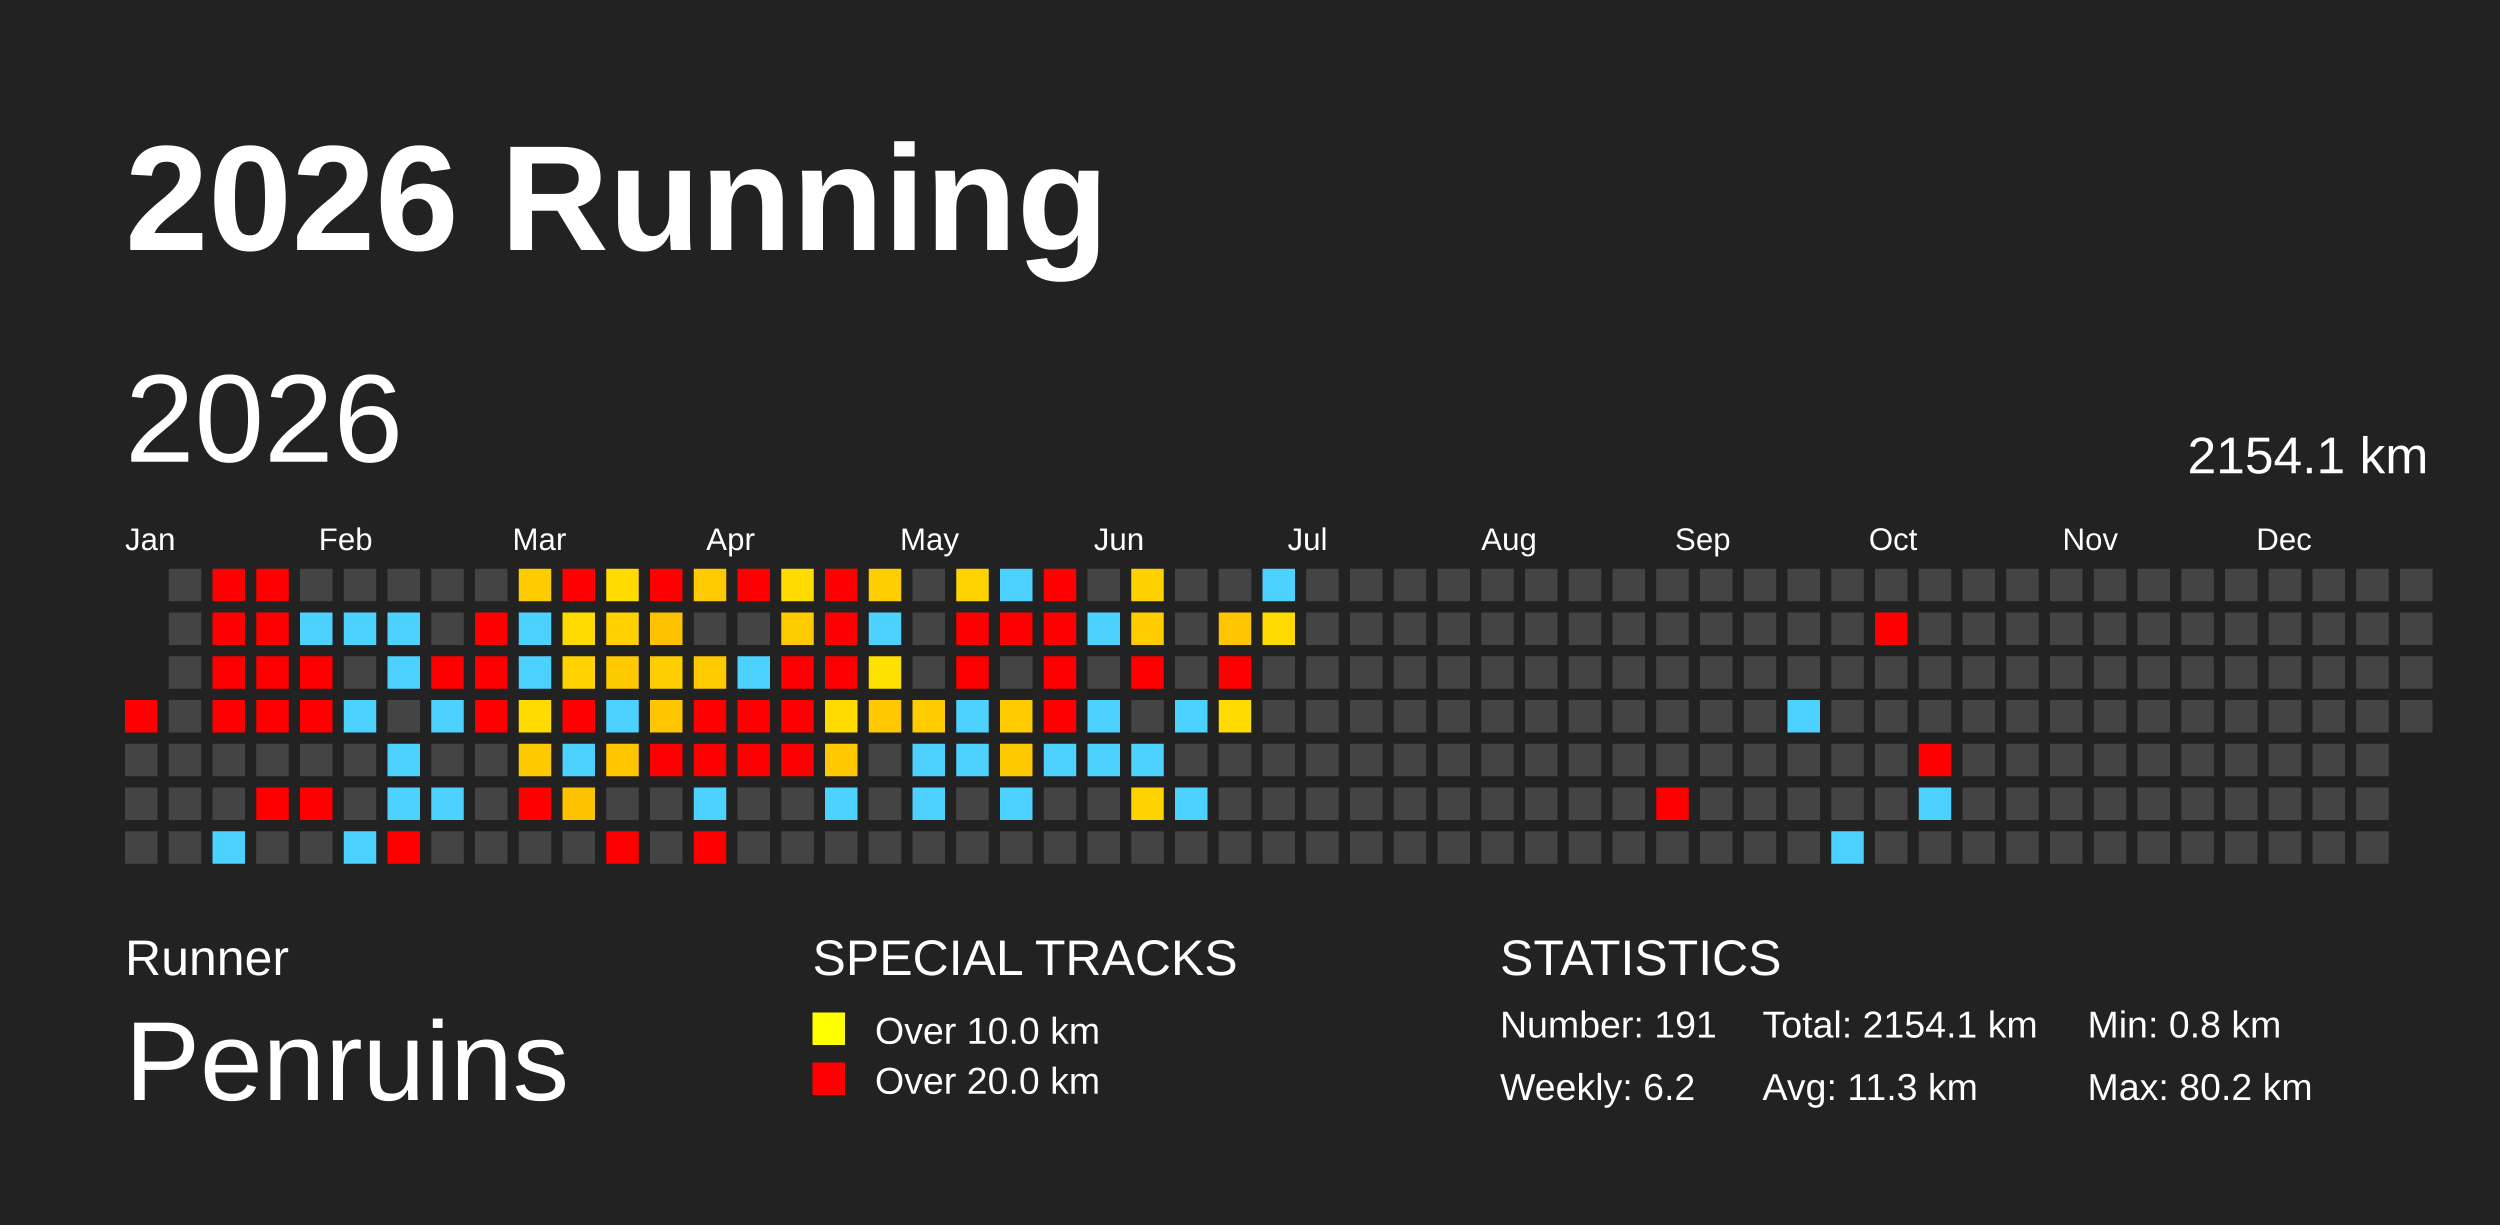
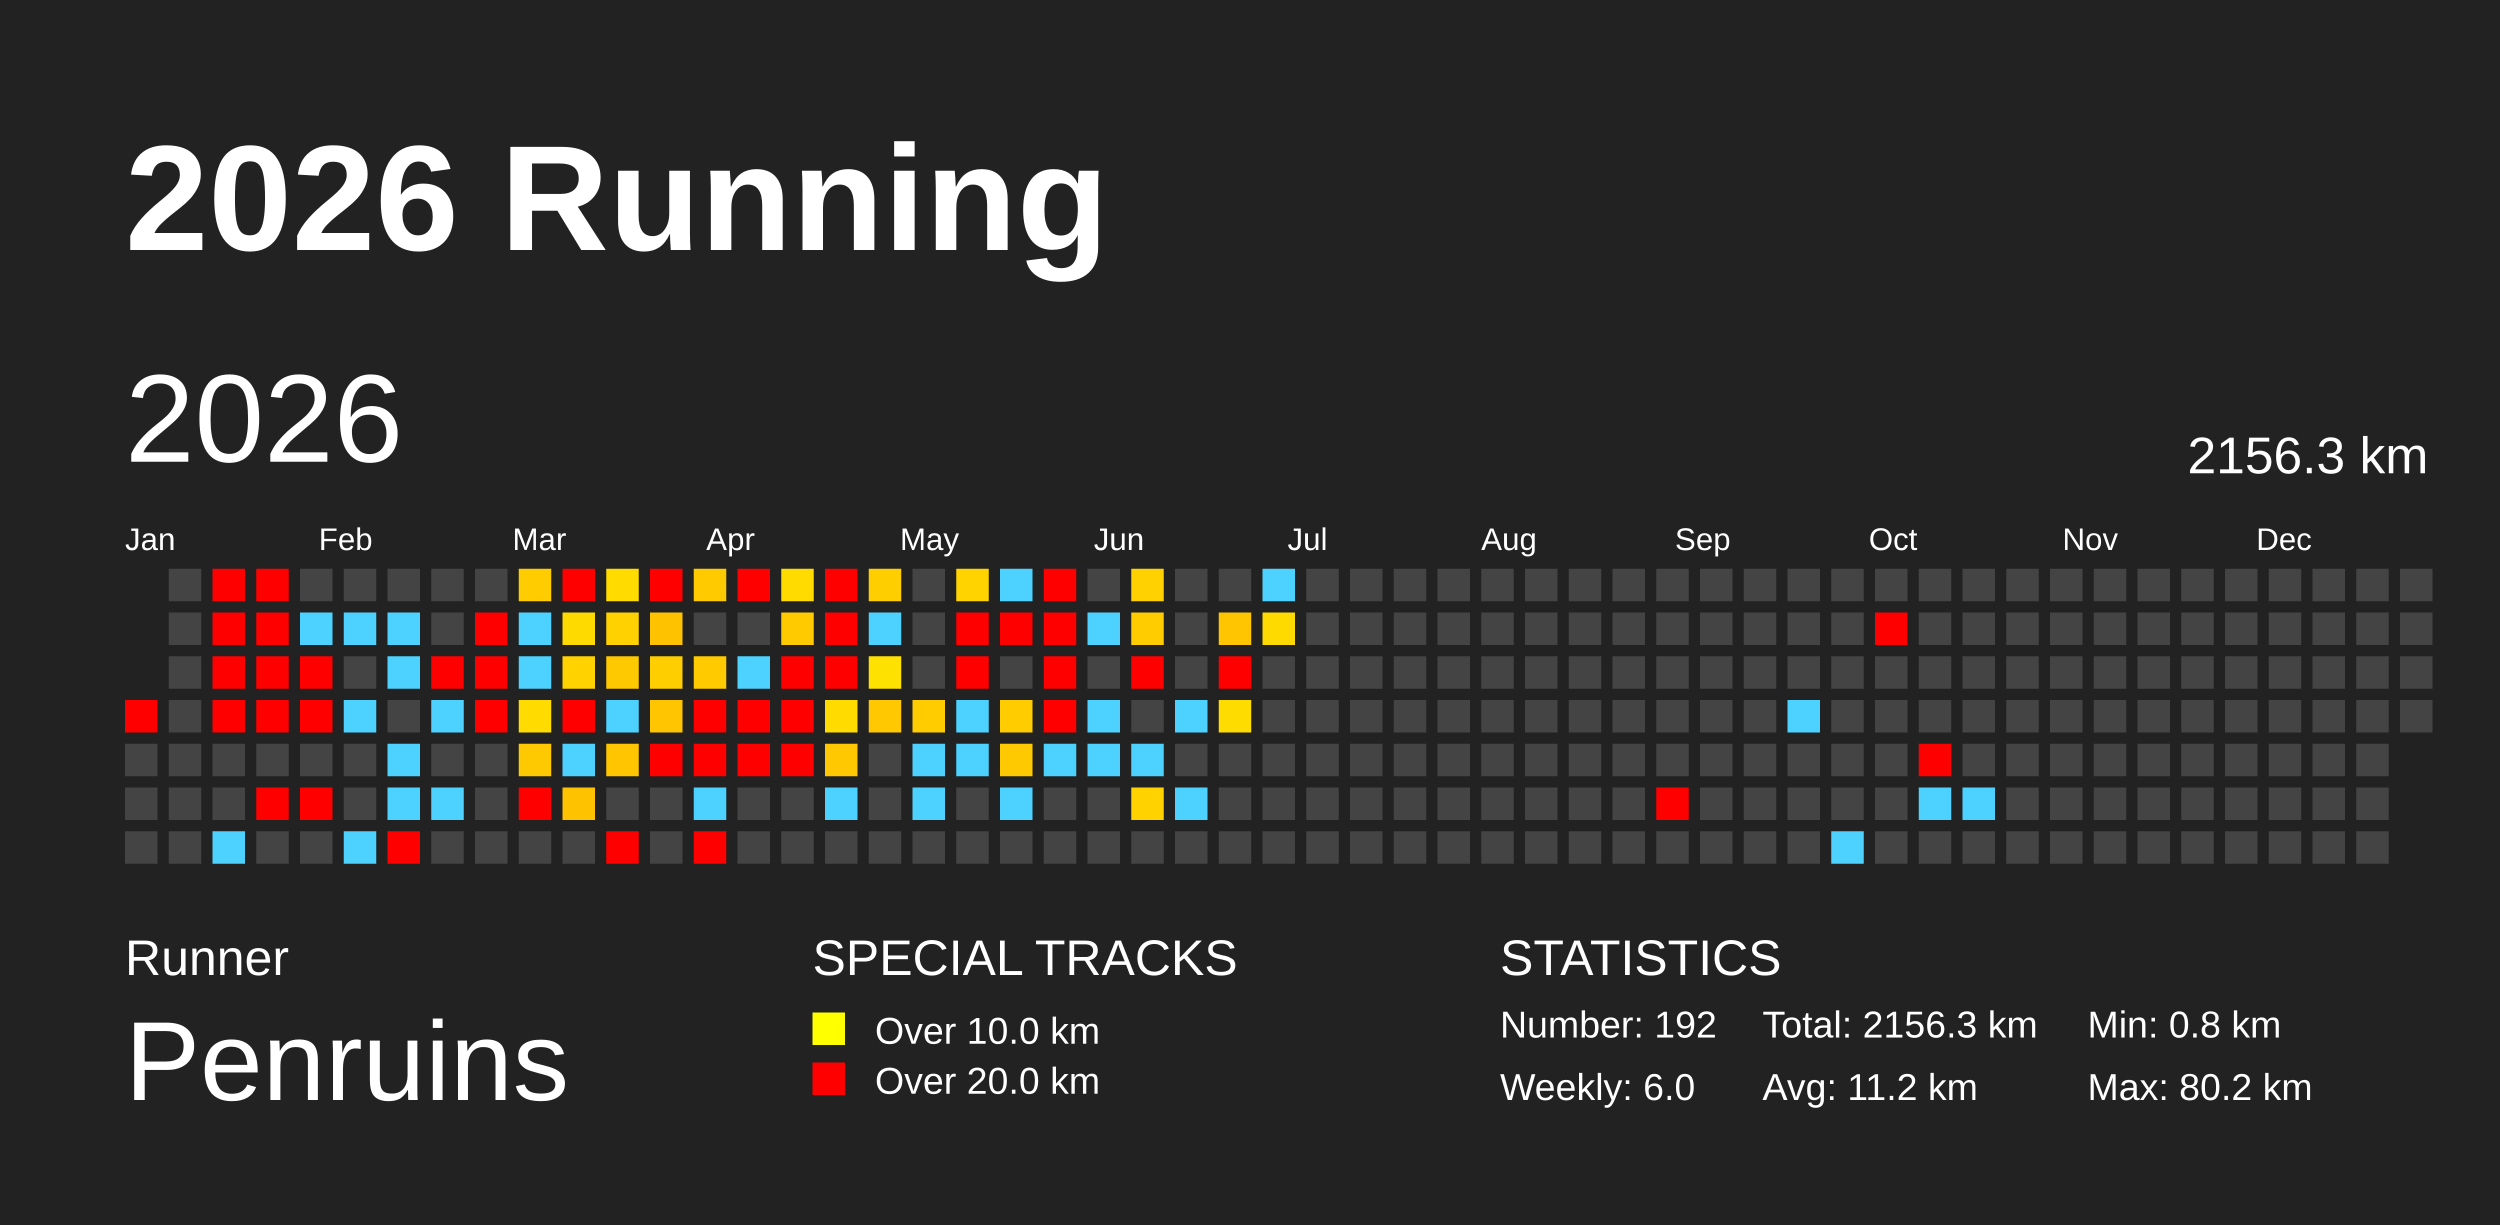
<svg xmlns="http://www.w3.org/2000/svg" baseProfile="full" height="98mm" version="1.1" viewBox="0,0,200,98" width="200mm">
  <defs />
  <rect fill="#222222" height="98" width="200" x="0" y="0" />
  <text fill="#FFFFFF" style="font-size:12px; font-family:Arial; font-weight:bold;" x="10" y="20">2026 Running</text>
  <text fill="#FFFFFF" style="font-size:4px; font-family:Arial" x="10" y="78">Runner</text>
  <text fill="#FFFFFF" style="font-size:9px; font-family:Arial" x="10" y="88">Penruins</text>
  <text fill="#FFFFFF" style="font-size:4px; font-family:Arial" x="65" y="78">SPECIAL TRACKS</text>
  <rect fill="yellow" height="2.6" width="2.6" x="65" y="81" />
  <text fill="#FFFFFF" style="font-size:3px; font-family:Arial" x="70" y="83.5">Over 10.0 km</text>
  <rect fill="red" height="2.6" width="2.6" x="65" y="85" />
  <text fill="#FFFFFF" style="font-size:3px; font-family:Arial" x="70" y="87.5">Over 20.0 km</text>
  <text fill="#FFFFFF" style="font-size:4px; font-family:Arial" x="120" y="78">STATISTICS</text>
-   <text fill="#FFFFFF" style="font-size:3px; font-family:Arial" x="120" y="83">Number: 191</text>
-   <text fill="#FFFFFF" style="font-size:3px; font-family:Arial" x="120" y="88">Weekly: 6.2</text>
-   <text fill="#FFFFFF" style="font-size:3px; font-family:Arial" x="141" y="83">Total: 2154.1 km</text>
-   <text fill="#FFFFFF" style="font-size:3px; font-family:Arial" x="141" y="88">Avg: 11.3 km</text>
+   <text fill="#FFFFFF" style="font-size:3px; font-family:Arial" x="120" y="83">Number: 192</text>
+   <text fill="#FFFFFF" style="font-size:3px; font-family:Arial" x="120" y="88">Weekly: 6.0</text>
+   <text fill="#FFFFFF" style="font-size:3px; font-family:Arial" x="141" y="83">Total: 2156.3 km</text>
+   <text fill="#FFFFFF" style="font-size:3px; font-family:Arial" x="141" y="88">Avg: 11.2 km</text>
  <text fill="#FFFFFF" style="font-size:3px; font-family:Arial" x="167" y="83">Min: 0.8 km</text>
  <text fill="#FFFFFF" style="font-size:3px; font-family:Arial" x="167" y="88">Max: 80.2 km</text>
  <text dominant-baseline="hanging" fill="#FFFFFF" style="font-size:10.0px; font-family:Arial;" x="10" y="30">2026</text>
-   <text dominant-baseline="hanging" fill="#FFFFFF" style="font-size:4.125px; font-family:Arial;" x="175" y="35">2154.1 km</text>
+   <text dominant-baseline="hanging" fill="#FFFFFF" style="font-size:4.125px; font-family:Arial;" x="175" y="35">2156.3 km</text>
  <text fill="#FFFFFF" style="font-size:2.5px; font-family:Arial" x="10.0" y="44">Jan</text>
  <text fill="#FFFFFF" style="font-size:2.5px; font-family:Arial" x="25.5" y="44">Feb</text>
  <text fill="#FFFFFF" style="font-size:2.5px; font-family:Arial" x="41.0" y="44">Mar</text>
  <text fill="#FFFFFF" style="font-size:2.5px; font-family:Arial" x="56.5" y="44">Apr</text>
  <text fill="#FFFFFF" style="font-size:2.5px; font-family:Arial" x="72.0" y="44">May</text>
  <text fill="#FFFFFF" style="font-size:2.5px; font-family:Arial" x="87.5" y="44">Jun</text>
  <text fill="#FFFFFF" style="font-size:2.5px; font-family:Arial" x="103.0" y="44">Jul</text>
  <text fill="#FFFFFF" style="font-size:2.5px; font-family:Arial" x="118.5" y="44">Aug</text>
  <text fill="#FFFFFF" style="font-size:2.5px; font-family:Arial" x="134.0" y="44">Sep</text>
  <text fill="#FFFFFF" style="font-size:2.5px; font-family:Arial" x="149.5" y="44">Oct</text>
  <text fill="#FFFFFF" style="font-size:2.5px; font-family:Arial" x="165.0" y="44">Nov</text>
  <text fill="#FFFFFF" style="font-size:2.5px; font-family:Arial" x="180.5" y="44">Dec</text>
  <rect fill="red" height="2.6" width="2.6" x="10.0" y="56.0" />
  <rect fill="#444444" height="2.6" width="2.6" x="10.0" y="59.5" />
  <rect fill="#444444" height="2.6" width="2.6" x="10.0" y="63.0" />
  <rect fill="#444444" height="2.6" width="2.6" x="10.0" y="66.5" />
  <rect fill="#444444" height="2.6" width="2.6" x="13.5" y="45.5" />
  <rect fill="#444444" height="2.6" width="2.6" x="13.5" y="49.0" />
  <rect fill="#444444" height="2.6" width="2.6" x="13.5" y="52.5" />
  <rect fill="#444444" height="2.6" width="2.6" x="13.5" y="56.0" />
  <rect fill="#444444" height="2.6" width="2.6" x="13.5" y="59.5" />
  <rect fill="#444444" height="2.6" width="2.6" x="13.5" y="63.0" />
  <rect fill="#444444" height="2.6" width="2.6" x="13.5" y="66.5" />
  <rect fill="red" height="2.6" width="2.6" x="17.0" y="45.5" />
  <rect fill="red" height="2.6" width="2.6" x="17.0" y="49.0" />
  <rect fill="red" height="2.6" width="2.6" x="17.0" y="52.5" />
  <rect fill="red" height="2.6" width="2.6" x="17.0" y="56.0" />
  <rect fill="#444444" height="2.6" width="2.6" x="17.0" y="59.5" />
  <rect fill="#444444" height="2.6" width="2.6" x="17.0" y="63.0" />
  <rect fill="#4dd2ff" height="2.6" width="2.6" x="17.0" y="66.5" />
  <rect fill="red" height="2.6" width="2.6" x="20.5" y="45.5" />
  <rect fill="red" height="2.6" width="2.6" x="20.5" y="49.0" />
  <rect fill="red" height="2.6" width="2.6" x="20.5" y="52.5" />
  <rect fill="red" height="2.6" width="2.6" x="20.5" y="56.0" />
  <rect fill="#444444" height="2.6" width="2.6" x="20.5" y="59.5" />
  <rect fill="red" height="2.6" width="2.6" x="20.5" y="63.0" />
  <rect fill="#444444" height="2.6" width="2.6" x="20.5" y="66.5" />
  <rect fill="#444444" height="2.6" width="2.6" x="24.0" y="45.5" />
  <rect fill="#4dd2ff" height="2.6" width="2.6" x="24.0" y="49.0" />
  <rect fill="red" height="2.6" width="2.6" x="24.0" y="52.5" />
  <rect fill="red" height="2.6" width="2.6" x="24.0" y="56.0" />
  <rect fill="#444444" height="2.6" width="2.6" x="24.0" y="59.5" />
  <rect fill="red" height="2.6" width="2.6" x="24.0" y="63.0" />
  <rect fill="#444444" height="2.6" width="2.6" x="24.0" y="66.5" />
  <rect fill="#444444" height="2.6" width="2.6" x="27.5" y="45.5" />
  <rect fill="#4dd2ff" height="2.6" width="2.6" x="27.5" y="49.0" />
  <rect fill="#444444" height="2.6" width="2.6" x="27.5" y="52.5" />
  <rect fill="#4dd2ff" height="2.6" width="2.6" x="27.5" y="56.0" />
  <rect fill="#444444" height="2.6" width="2.6" x="27.5" y="59.5" />
  <rect fill="#444444" height="2.6" width="2.6" x="27.5" y="63.0" />
  <rect fill="#4dd2ff" height="2.6" width="2.6" x="27.5" y="66.5" />
  <rect fill="#444444" height="2.6" width="2.6" x="31.0" y="45.5" />
  <rect fill="#4dd2ff" height="2.6" width="2.6" x="31.0" y="49.0" />
  <rect fill="#4dd2ff" height="2.6" width="2.6" x="31.0" y="52.5" />
  <rect fill="#444444" height="2.6" width="2.6" x="31.0" y="56.0" />
  <rect fill="#4dd2ff" height="2.6" width="2.6" x="31.0" y="59.5" />
  <rect fill="#4dd2ff" height="2.6" width="2.6" x="31.0" y="63.0" />
  <rect fill="red" height="2.6" width="2.6" x="31.0" y="66.5" />
  <rect fill="#444444" height="2.6" width="2.6" x="34.5" y="45.5" />
  <rect fill="#444444" height="2.6" width="2.6" x="34.5" y="49.0" />
  <rect fill="red" height="2.6" width="2.6" x="34.5" y="52.5" />
  <rect fill="#4dd2ff" height="2.6" width="2.6" x="34.5" y="56.0" />
  <rect fill="#444444" height="2.6" width="2.6" x="34.5" y="59.5" />
  <rect fill="#4dd2ff" height="2.6" width="2.6" x="34.5" y="63.0" />
  <rect fill="#444444" height="2.6" width="2.6" x="34.5" y="66.5" />
  <rect fill="#444444" height="2.6" width="2.6" x="38.0" y="45.5" />
  <rect fill="red" height="2.6" width="2.6" x="38.0" y="49.0" />
  <rect fill="red" height="2.6" width="2.6" x="38.0" y="52.5" />
  <rect fill="red" height="2.6" width="2.6" x="38.0" y="56.0" />
  <rect fill="#444444" height="2.6" width="2.6" x="38.0" y="59.5" />
  <rect fill="#444444" height="2.6" width="2.6" x="38.0" y="63.0" />
  <rect fill="#444444" height="2.6" width="2.6" x="38.0" y="66.5" />
  <rect fill="#ffcc00" height="2.6" width="2.6" x="41.5" y="45.5" />
  <rect fill="#4dd2ff" height="2.6" width="2.6" x="41.5" y="49.0" />
  <rect fill="#4dd2ff" height="2.6" width="2.6" x="41.5" y="52.5" />
  <rect fill="#ffdb00" height="2.6" width="2.6" x="41.5" y="56.0" />
  <rect fill="#ffc900" height="2.6" width="2.6" x="41.5" y="59.5" />
  <rect fill="red" height="2.6" width="2.6" x="41.5" y="63.0" />
  <rect fill="#444444" height="2.6" width="2.6" x="41.5" y="66.5" />
  <rect fill="red" height="2.6" width="2.6" x="45.0" y="45.5" />
  <rect fill="#ffda00" height="2.6" width="2.6" x="45.0" y="49.0" />
  <rect fill="#ffd200" height="2.6" width="2.6" x="45.0" y="52.5" />
  <rect fill="red" height="2.6" width="2.6" x="45.0" y="56.0" />
  <rect fill="#4dd2ff" height="2.6" width="2.6" x="45.0" y="59.5" />
  <rect fill="#ffc200" height="2.6" width="2.6" x="45.0" y="63.0" />
  <rect fill="#444444" height="2.6" width="2.6" x="45.0" y="66.5" />
  <rect fill="#ffdb00" height="2.6" width="2.6" x="48.5" y="45.5" />
  <rect fill="#ffd100" height="2.6" width="2.6" x="48.5" y="49.0" />
  <rect fill="#ffc900" height="2.6" width="2.6" x="48.5" y="52.5" />
  <rect fill="#4dd2ff" height="2.6" width="2.6" x="48.5" y="56.0" />
  <rect fill="#ffc600" height="2.6" width="2.6" x="48.5" y="59.5" />
  <rect fill="#444444" height="2.6" width="2.6" x="48.5" y="63.0" />
  <rect fill="red" height="2.6" width="2.6" x="48.5" y="66.5" />
  <rect fill="red" height="2.6" width="2.6" x="52.0" y="45.5" />
  <rect fill="#ffc200" height="2.6" width="2.6" x="52.0" y="49.0" />
  <rect fill="#ffce00" height="2.6" width="2.6" x="52.0" y="52.5" />
  <rect fill="#ffc600" height="2.6" width="2.6" x="52.0" y="56.0" />
  <rect fill="red" height="2.6" width="2.6" x="52.0" y="59.5" />
  <rect fill="#444444" height="2.6" width="2.6" x="52.0" y="63.0" />
  <rect fill="#444444" height="2.6" width="2.6" x="52.0" y="66.5" />
  <rect fill="#ffcb00" height="2.6" width="2.6" x="55.5" y="45.5" />
  <rect fill="#444444" height="2.6" width="2.6" x="55.5" y="49.0" />
  <rect fill="#ffca00" height="2.6" width="2.6" x="55.5" y="52.5" />
  <rect fill="red" height="2.6" width="2.6" x="55.5" y="56.0" />
  <rect fill="red" height="2.6" width="2.6" x="55.5" y="59.5" />
  <rect fill="#4dd2ff" height="2.6" width="2.6" x="55.5" y="63.0" />
  <rect fill="red" height="2.6" width="2.6" x="55.5" y="66.5" />
  <rect fill="red" height="2.6" width="2.6" x="59.0" y="45.5" />
  <rect fill="#444444" height="2.6" width="2.6" x="59.0" y="49.0" />
  <rect fill="#4dd2ff" height="2.6" width="2.6" x="59.0" y="52.5" />
  <rect fill="red" height="2.6" width="2.6" x="59.0" y="56.0" />
  <rect fill="red" height="2.6" width="2.6" x="59.0" y="59.5" />
  <rect fill="#444444" height="2.6" width="2.6" x="59.0" y="63.0" />
  <rect fill="#444444" height="2.6" width="2.6" x="59.0" y="66.5" />
  <rect fill="#ffdb00" height="2.6" width="2.6" x="62.5" y="45.5" />
  <rect fill="#ffca00" height="2.6" width="2.6" x="62.5" y="49.0" />
  <rect fill="red" height="2.6" width="2.6" x="62.5" y="52.5" />
  <rect fill="red" height="2.6" width="2.6" x="62.5" y="56.0" />
  <rect fill="red" height="2.6" width="2.6" x="62.5" y="59.5" />
  <rect fill="#444444" height="2.6" width="2.6" x="62.5" y="63.0" />
  <rect fill="#444444" height="2.6" width="2.6" x="62.5" y="66.5" />
  <rect fill="red" height="2.6" width="2.6" x="66.0" y="45.5" />
  <rect fill="red" height="2.6" width="2.6" x="66.0" y="49.0" />
  <rect fill="red" height="2.6" width="2.6" x="66.0" y="52.5" />
  <rect fill="#ffdb00" height="2.6" width="2.6" x="66.0" y="56.0" />
  <rect fill="#ffc800" height="2.6" width="2.6" x="66.0" y="59.5" />
  <rect fill="#4dd2ff" height="2.6" width="2.6" x="66.0" y="63.0" />
  <rect fill="#444444" height="2.6" width="2.6" x="66.0" y="66.5" />
  <rect fill="#ffce00" height="2.6" width="2.6" x="69.5" y="45.5" />
  <rect fill="#4dd2ff" height="2.6" width="2.6" x="69.5" y="49.0" />
  <rect fill="#ffe100" height="2.6" width="2.6" x="69.5" y="52.5" />
  <rect fill="#ffc800" height="2.6" width="2.6" x="69.5" y="56.0" />
  <rect fill="#444444" height="2.6" width="2.6" x="69.5" y="59.5" />
  <rect fill="#444444" height="2.6" width="2.6" x="69.5" y="63.0" />
  <rect fill="#444444" height="2.6" width="2.6" x="69.5" y="66.5" />
  <rect fill="#444444" height="2.6" width="2.6" x="73.0" y="45.5" />
  <rect fill="#444444" height="2.6" width="2.6" x="73.0" y="49.0" />
  <rect fill="#444444" height="2.6" width="2.6" x="73.0" y="52.5" />
  <rect fill="#ffcc00" height="2.6" width="2.6" x="73.0" y="56.0" />
  <rect fill="#4dd2ff" height="2.6" width="2.6" x="73.0" y="59.5" />
  <rect fill="#4dd2ff" height="2.6" width="2.6" x="73.0" y="63.0" />
  <rect fill="#444444" height="2.6" width="2.6" x="73.0" y="66.5" />
  <rect fill="#ffd300" height="2.6" width="2.6" x="76.5" y="45.5" />
  <rect fill="red" height="2.6" width="2.6" x="76.5" y="49.0" />
  <rect fill="red" height="2.6" width="2.6" x="76.5" y="52.5" />
  <rect fill="#4dd2ff" height="2.6" width="2.6" x="76.5" y="56.0" />
  <rect fill="#4dd2ff" height="2.6" width="2.6" x="76.5" y="59.5" />
  <rect fill="#444444" height="2.6" width="2.6" x="76.5" y="63.0" />
  <rect fill="#444444" height="2.6" width="2.6" x="76.5" y="66.5" />
  <rect fill="#4dd2ff" height="2.6" width="2.6" x="80.0" y="45.5" />
  <rect fill="red" height="2.6" width="2.6" x="80.0" y="49.0" />
  <rect fill="#444444" height="2.6" width="2.6" x="80.0" y="52.5" />
  <rect fill="#ffcc00" height="2.6" width="2.6" x="80.0" y="56.0" />
  <rect fill="#ffc900" height="2.6" width="2.6" x="80.0" y="59.5" />
  <rect fill="#4dd2ff" height="2.6" width="2.6" x="80.0" y="63.0" />
  <rect fill="#444444" height="2.6" width="2.6" x="80.0" y="66.5" />
  <rect fill="red" height="2.6" width="2.6" x="83.5" y="45.5" />
  <rect fill="red" height="2.6" width="2.6" x="83.5" y="49.0" />
  <rect fill="red" height="2.6" width="2.6" x="83.5" y="52.5" />
  <rect fill="red" height="2.6" width="2.6" x="83.5" y="56.0" />
  <rect fill="#4dd2ff" height="2.6" width="2.6" x="83.5" y="59.5" />
  <rect fill="#444444" height="2.6" width="2.6" x="83.5" y="63.0" />
  <rect fill="#444444" height="2.6" width="2.6" x="83.5" y="66.5" />
  <rect fill="#444444" height="2.6" width="2.6" x="87.0" y="45.5" />
  <rect fill="#4dd2ff" height="2.6" width="2.6" x="87.0" y="49.0" />
  <rect fill="#444444" height="2.6" width="2.6" x="87.0" y="52.5" />
  <rect fill="#4dd2ff" height="2.6" width="2.6" x="87.0" y="56.0" />
  <rect fill="#4dd2ff" height="2.6" width="2.6" x="87.0" y="59.5" />
  <rect fill="#444444" height="2.6" width="2.6" x="87.0" y="63.0" />
  <rect fill="#444444" height="2.6" width="2.6" x="87.0" y="66.5" />
  <rect fill="#ffd100" height="2.6" width="2.6" x="90.5" y="45.5" />
  <rect fill="#ffcc00" height="2.6" width="2.6" x="90.5" y="49.0" />
  <rect fill="red" height="2.6" width="2.6" x="90.5" y="52.5" />
  <rect fill="#444444" height="2.6" width="2.6" x="90.5" y="56.0" />
  <rect fill="#4dd2ff" height="2.6" width="2.6" x="90.5" y="59.5" />
  <rect fill="#ffd200" height="2.6" width="2.6" x="90.5" y="63.0" />
  <rect fill="#444444" height="2.6" width="2.6" x="90.5" y="66.5" />
  <rect fill="#444444" height="2.6" width="2.6" x="94.0" y="45.5" />
  <rect fill="#444444" height="2.6" width="2.6" x="94.0" y="49.0" />
  <rect fill="#444444" height="2.6" width="2.6" x="94.0" y="52.5" />
  <rect fill="#4dd2ff" height="2.6" width="2.6" x="94.0" y="56.0" />
  <rect fill="#444444" height="2.6" width="2.6" x="94.0" y="59.5" />
  <rect fill="#4dd2ff" height="2.6" width="2.6" x="94.0" y="63.0" />
  <rect fill="#444444" height="2.6" width="2.6" x="94.0" y="66.5" />
  <rect fill="#444444" height="2.6" width="2.6" x="97.5" y="45.5" />
  <rect fill="#ffc500" height="2.6" width="2.6" x="97.5" y="49.0" />
  <rect fill="red" height="2.6" width="2.6" x="97.5" y="52.5" />
  <rect fill="#ffdc00" height="2.6" width="2.6" x="97.5" y="56.0" />
  <rect fill="#444444" height="2.6" width="2.6" x="97.5" y="59.5" />
  <rect fill="#444444" height="2.6" width="2.6" x="97.5" y="63.0" />
  <rect fill="#444444" height="2.6" width="2.6" x="97.5" y="66.5" />
  <rect fill="#4dd2ff" height="2.6" width="2.6" x="101.0" y="45.5" />
  <rect fill="#ffda00" height="2.6" width="2.6" x="101.0" y="49.0" />
  <rect fill="#444444" height="2.6" width="2.6" x="101.0" y="52.5" />
  <rect fill="#444444" height="2.6" width="2.6" x="101.0" y="56.0" />
  <rect fill="#444444" height="2.6" width="2.6" x="101.0" y="59.5" />
  <rect fill="#444444" height="2.6" width="2.6" x="101.0" y="63.0" />
  <rect fill="#444444" height="2.6" width="2.6" x="101.0" y="66.5" />
  <rect fill="#444444" height="2.6" width="2.6" x="104.5" y="45.5" />
  <rect fill="#444444" height="2.6" width="2.6" x="104.5" y="49.0" />
  <rect fill="#444444" height="2.6" width="2.6" x="104.5" y="52.5" />
  <rect fill="#444444" height="2.6" width="2.6" x="104.5" y="56.0" />
  <rect fill="#444444" height="2.6" width="2.6" x="104.5" y="59.5" />
  <rect fill="#444444" height="2.6" width="2.6" x="104.5" y="63.0" />
  <rect fill="#444444" height="2.6" width="2.6" x="104.5" y="66.5" />
  <rect fill="#444444" height="2.6" width="2.6" x="108.0" y="45.5" />
  <rect fill="#444444" height="2.6" width="2.6" x="108.0" y="49.0" />
  <rect fill="#444444" height="2.6" width="2.6" x="108.0" y="52.5" />
  <rect fill="#444444" height="2.6" width="2.6" x="108.0" y="56.0" />
  <rect fill="#444444" height="2.6" width="2.6" x="108.0" y="59.5" />
  <rect fill="#444444" height="2.6" width="2.6" x="108.0" y="63.0" />
  <rect fill="#444444" height="2.6" width="2.6" x="108.0" y="66.5" />
  <rect fill="#444444" height="2.6" width="2.6" x="111.5" y="45.5" />
  <rect fill="#444444" height="2.6" width="2.6" x="111.5" y="49.0" />
  <rect fill="#444444" height="2.6" width="2.6" x="111.5" y="52.5" />
  <rect fill="#444444" height="2.6" width="2.6" x="111.5" y="56.0" />
  <rect fill="#444444" height="2.6" width="2.6" x="111.5" y="59.5" />
  <rect fill="#444444" height="2.6" width="2.6" x="111.5" y="63.0" />
  <rect fill="#444444" height="2.6" width="2.6" x="111.5" y="66.5" />
  <rect fill="#444444" height="2.6" width="2.6" x="115.0" y="45.5" />
  <rect fill="#444444" height="2.6" width="2.6" x="115.0" y="49.0" />
  <rect fill="#444444" height="2.6" width="2.6" x="115.0" y="52.5" />
  <rect fill="#444444" height="2.6" width="2.6" x="115.0" y="56.0" />
  <rect fill="#444444" height="2.6" width="2.6" x="115.0" y="59.5" />
  <rect fill="#444444" height="2.6" width="2.6" x="115.0" y="63.0" />
  <rect fill="#444444" height="2.6" width="2.6" x="115.0" y="66.5" />
  <rect fill="#444444" height="2.6" width="2.6" x="118.5" y="45.5" />
  <rect fill="#444444" height="2.6" width="2.6" x="118.5" y="49.0" />
  <rect fill="#444444" height="2.6" width="2.6" x="118.5" y="52.5" />
  <rect fill="#444444" height="2.6" width="2.6" x="118.5" y="56.0" />
  <rect fill="#444444" height="2.6" width="2.6" x="118.5" y="59.5" />
  <rect fill="#444444" height="2.6" width="2.6" x="118.5" y="63.0" />
  <rect fill="#444444" height="2.6" width="2.6" x="118.5" y="66.5" />
  <rect fill="#444444" height="2.6" width="2.6" x="122.0" y="45.5" />
  <rect fill="#444444" height="2.6" width="2.6" x="122.0" y="49.0" />
  <rect fill="#444444" height="2.6" width="2.6" x="122.0" y="52.5" />
  <rect fill="#444444" height="2.6" width="2.6" x="122.0" y="56.0" />
  <rect fill="#444444" height="2.6" width="2.6" x="122.0" y="59.5" />
  <rect fill="#444444" height="2.6" width="2.6" x="122.0" y="63.0" />
  <rect fill="#444444" height="2.6" width="2.6" x="122.0" y="66.5" />
  <rect fill="#444444" height="2.6" width="2.6" x="125.5" y="45.5" />
  <rect fill="#444444" height="2.6" width="2.6" x="125.5" y="49.0" />
  <rect fill="#444444" height="2.6" width="2.6" x="125.5" y="52.5" />
  <rect fill="#444444" height="2.6" width="2.6" x="125.5" y="56.0" />
  <rect fill="#444444" height="2.6" width="2.6" x="125.5" y="59.5" />
  <rect fill="#444444" height="2.6" width="2.6" x="125.5" y="63.0" />
  <rect fill="#444444" height="2.6" width="2.6" x="125.5" y="66.5" />
  <rect fill="#444444" height="2.6" width="2.6" x="129.0" y="45.5" />
  <rect fill="#444444" height="2.6" width="2.6" x="129.0" y="49.0" />
  <rect fill="#444444" height="2.6" width="2.6" x="129.0" y="52.5" />
  <rect fill="#444444" height="2.6" width="2.6" x="129.0" y="56.0" />
  <rect fill="#444444" height="2.6" width="2.6" x="129.0" y="59.5" />
  <rect fill="#444444" height="2.6" width="2.6" x="129.0" y="63.0" />
  <rect fill="#444444" height="2.6" width="2.6" x="129.0" y="66.5" />
  <rect fill="#444444" height="2.6" width="2.6" x="132.5" y="45.5" />
  <rect fill="#444444" height="2.6" width="2.6" x="132.5" y="49.0" />
  <rect fill="#444444" height="2.6" width="2.6" x="132.5" y="52.5" />
  <rect fill="#444444" height="2.6" width="2.6" x="132.5" y="56.0" />
  <rect fill="#444444" height="2.6" width="2.6" x="132.5" y="59.5" />
  <rect fill="red" height="2.6" width="2.6" x="132.5" y="63.0" />
  <rect fill="#444444" height="2.6" width="2.6" x="132.5" y="66.5" />
  <rect fill="#444444" height="2.6" width="2.6" x="136.0" y="45.5" />
  <rect fill="#444444" height="2.6" width="2.6" x="136.0" y="49.0" />
  <rect fill="#444444" height="2.6" width="2.6" x="136.0" y="52.5" />
  <rect fill="#444444" height="2.6" width="2.6" x="136.0" y="56.0" />
  <rect fill="#444444" height="2.6" width="2.6" x="136.0" y="59.5" />
  <rect fill="#444444" height="2.6" width="2.6" x="136.0" y="63.0" />
  <rect fill="#444444" height="2.6" width="2.6" x="136.0" y="66.5" />
  <rect fill="#444444" height="2.6" width="2.6" x="139.5" y="45.5" />
  <rect fill="#444444" height="2.6" width="2.6" x="139.5" y="49.0" />
  <rect fill="#444444" height="2.6" width="2.6" x="139.5" y="52.5" />
  <rect fill="#444444" height="2.6" width="2.6" x="139.5" y="56.0" />
  <rect fill="#444444" height="2.6" width="2.6" x="139.5" y="59.5" />
  <rect fill="#444444" height="2.6" width="2.6" x="139.5" y="63.0" />
  <rect fill="#444444" height="2.6" width="2.6" x="139.5" y="66.5" />
  <rect fill="#444444" height="2.6" width="2.6" x="143.0" y="45.5" />
  <rect fill="#444444" height="2.6" width="2.6" x="143.0" y="49.0" />
  <rect fill="#444444" height="2.6" width="2.6" x="143.0" y="52.5" />
  <rect fill="#4dd2ff" height="2.6" width="2.6" x="143.0" y="56.0" />
  <rect fill="#444444" height="2.6" width="2.6" x="143.0" y="59.5" />
  <rect fill="#444444" height="2.6" width="2.6" x="143.0" y="63.0" />
  <rect fill="#444444" height="2.6" width="2.6" x="143.0" y="66.5" />
  <rect fill="#444444" height="2.6" width="2.6" x="146.5" y="45.5" />
  <rect fill="#444444" height="2.6" width="2.6" x="146.5" y="49.0" />
  <rect fill="#444444" height="2.6" width="2.6" x="146.5" y="52.5" />
  <rect fill="#444444" height="2.6" width="2.6" x="146.5" y="56.0" />
  <rect fill="#444444" height="2.6" width="2.6" x="146.5" y="59.5" />
  <rect fill="#444444" height="2.6" width="2.6" x="146.5" y="63.0" />
  <rect fill="#4dd2ff" height="2.6" width="2.6" x="146.5" y="66.5" />
  <rect fill="#444444" height="2.6" width="2.6" x="150.0" y="45.5" />
  <rect fill="red" height="2.6" width="2.6" x="150.0" y="49.0" />
  <rect fill="#444444" height="2.6" width="2.6" x="150.0" y="52.5" />
  <rect fill="#444444" height="2.6" width="2.6" x="150.0" y="56.0" />
  <rect fill="#444444" height="2.6" width="2.6" x="150.0" y="59.5" />
  <rect fill="#444444" height="2.6" width="2.6" x="150.0" y="63.0" />
  <rect fill="#444444" height="2.6" width="2.6" x="150.0" y="66.5" />
  <rect fill="#444444" height="2.6" width="2.6" x="153.5" y="45.5" />
  <rect fill="#444444" height="2.6" width="2.6" x="153.5" y="49.0" />
  <rect fill="#444444" height="2.6" width="2.6" x="153.5" y="52.5" />
  <rect fill="#444444" height="2.6" width="2.6" x="153.5" y="56.0" />
  <rect fill="red" height="2.6" width="2.6" x="153.5" y="59.5" />
  <rect fill="#4dd2ff" height="2.6" width="2.6" x="153.5" y="63.0" />
  <rect fill="#444444" height="2.6" width="2.6" x="153.5" y="66.5" />
  <rect fill="#444444" height="2.6" width="2.6" x="157.0" y="45.5" />
  <rect fill="#444444" height="2.6" width="2.6" x="157.0" y="49.0" />
  <rect fill="#444444" height="2.6" width="2.6" x="157.0" y="52.5" />
  <rect fill="#444444" height="2.6" width="2.6" x="157.0" y="56.0" />
  <rect fill="#444444" height="2.6" width="2.6" x="157.0" y="59.5" />
-   <rect fill="#444444" height="2.6" width="2.6" x="157.0" y="63.0" />
+   <rect fill="#4dd2ff" height="2.6" width="2.6" x="157.0" y="63.0" />
  <rect fill="#444444" height="2.6" width="2.6" x="157.0" y="66.5" />
  <rect fill="#444444" height="2.6" width="2.6" x="160.5" y="45.5" />
  <rect fill="#444444" height="2.6" width="2.6" x="160.5" y="49.0" />
  <rect fill="#444444" height="2.6" width="2.6" x="160.5" y="52.5" />
  <rect fill="#444444" height="2.6" width="2.6" x="160.5" y="56.0" />
  <rect fill="#444444" height="2.6" width="2.6" x="160.5" y="59.5" />
  <rect fill="#444444" height="2.6" width="2.6" x="160.5" y="63.0" />
  <rect fill="#444444" height="2.6" width="2.6" x="160.5" y="66.5" />
  <rect fill="#444444" height="2.6" width="2.6" x="164.0" y="45.5" />
  <rect fill="#444444" height="2.6" width="2.6" x="164.0" y="49.0" />
  <rect fill="#444444" height="2.6" width="2.6" x="164.0" y="52.5" />
  <rect fill="#444444" height="2.6" width="2.6" x="164.0" y="56.0" />
  <rect fill="#444444" height="2.6" width="2.6" x="164.0" y="59.5" />
  <rect fill="#444444" height="2.6" width="2.6" x="164.0" y="63.0" />
  <rect fill="#444444" height="2.6" width="2.6" x="164.0" y="66.5" />
  <rect fill="#444444" height="2.6" width="2.6" x="167.5" y="45.5" />
  <rect fill="#444444" height="2.6" width="2.6" x="167.5" y="49.0" />
  <rect fill="#444444" height="2.6" width="2.6" x="167.5" y="52.5" />
  <rect fill="#444444" height="2.6" width="2.6" x="167.5" y="56.0" />
  <rect fill="#444444" height="2.6" width="2.6" x="167.5" y="59.5" />
  <rect fill="#444444" height="2.6" width="2.6" x="167.5" y="63.0" />
  <rect fill="#444444" height="2.6" width="2.6" x="167.5" y="66.5" />
  <rect fill="#444444" height="2.6" width="2.6" x="171.0" y="45.5" />
  <rect fill="#444444" height="2.6" width="2.6" x="171.0" y="49.0" />
  <rect fill="#444444" height="2.6" width="2.6" x="171.0" y="52.5" />
  <rect fill="#444444" height="2.6" width="2.6" x="171.0" y="56.0" />
  <rect fill="#444444" height="2.6" width="2.6" x="171.0" y="59.5" />
  <rect fill="#444444" height="2.6" width="2.6" x="171.0" y="63.0" />
  <rect fill="#444444" height="2.6" width="2.6" x="171.0" y="66.5" />
  <rect fill="#444444" height="2.6" width="2.6" x="174.5" y="45.5" />
  <rect fill="#444444" height="2.6" width="2.6" x="174.5" y="49.0" />
  <rect fill="#444444" height="2.6" width="2.6" x="174.5" y="52.5" />
  <rect fill="#444444" height="2.6" width="2.6" x="174.5" y="56.0" />
  <rect fill="#444444" height="2.6" width="2.6" x="174.5" y="59.5" />
  <rect fill="#444444" height="2.6" width="2.6" x="174.5" y="63.0" />
  <rect fill="#444444" height="2.6" width="2.6" x="174.5" y="66.5" />
  <rect fill="#444444" height="2.6" width="2.6" x="178.0" y="45.5" />
  <rect fill="#444444" height="2.6" width="2.6" x="178.0" y="49.0" />
  <rect fill="#444444" height="2.6" width="2.6" x="178.0" y="52.5" />
  <rect fill="#444444" height="2.6" width="2.6" x="178.0" y="56.0" />
  <rect fill="#444444" height="2.6" width="2.6" x="178.0" y="59.5" />
  <rect fill="#444444" height="2.6" width="2.6" x="178.0" y="63.0" />
  <rect fill="#444444" height="2.6" width="2.6" x="178.0" y="66.5" />
  <rect fill="#444444" height="2.6" width="2.6" x="181.5" y="45.5" />
  <rect fill="#444444" height="2.6" width="2.6" x="181.5" y="49.0" />
  <rect fill="#444444" height="2.6" width="2.6" x="181.5" y="52.5" />
  <rect fill="#444444" height="2.6" width="2.6" x="181.5" y="56.0" />
  <rect fill="#444444" height="2.6" width="2.6" x="181.5" y="59.5" />
  <rect fill="#444444" height="2.6" width="2.6" x="181.5" y="63.0" />
  <rect fill="#444444" height="2.6" width="2.6" x="181.5" y="66.5" />
  <rect fill="#444444" height="2.6" width="2.6" x="185.0" y="45.5" />
  <rect fill="#444444" height="2.6" width="2.6" x="185.0" y="49.0" />
  <rect fill="#444444" height="2.6" width="2.6" x="185.0" y="52.5" />
  <rect fill="#444444" height="2.6" width="2.6" x="185.0" y="56.0" />
  <rect fill="#444444" height="2.6" width="2.6" x="185.0" y="59.5" />
  <rect fill="#444444" height="2.6" width="2.6" x="185.0" y="63.0" />
  <rect fill="#444444" height="2.6" width="2.6" x="185.0" y="66.5" />
  <rect fill="#444444" height="2.6" width="2.6" x="188.5" y="45.5" />
  <rect fill="#444444" height="2.6" width="2.6" x="188.5" y="49.0" />
  <rect fill="#444444" height="2.6" width="2.6" x="188.5" y="52.5" />
  <rect fill="#444444" height="2.6" width="2.6" x="188.5" y="56.0" />
  <rect fill="#444444" height="2.6" width="2.6" x="188.5" y="59.5" />
  <rect fill="#444444" height="2.6" width="2.6" x="188.5" y="63.0" />
  <rect fill="#444444" height="2.6" width="2.6" x="188.5" y="66.5" />
  <rect fill="#444444" height="2.6" width="2.6" x="192.0" y="45.5" />
  <rect fill="#444444" height="2.6" width="2.6" x="192.0" y="49.0" />
  <rect fill="#444444" height="2.6" width="2.6" x="192.0" y="52.5" />
  <rect fill="#444444" height="2.6" width="2.6" x="192.0" y="56.0" />
</svg>
